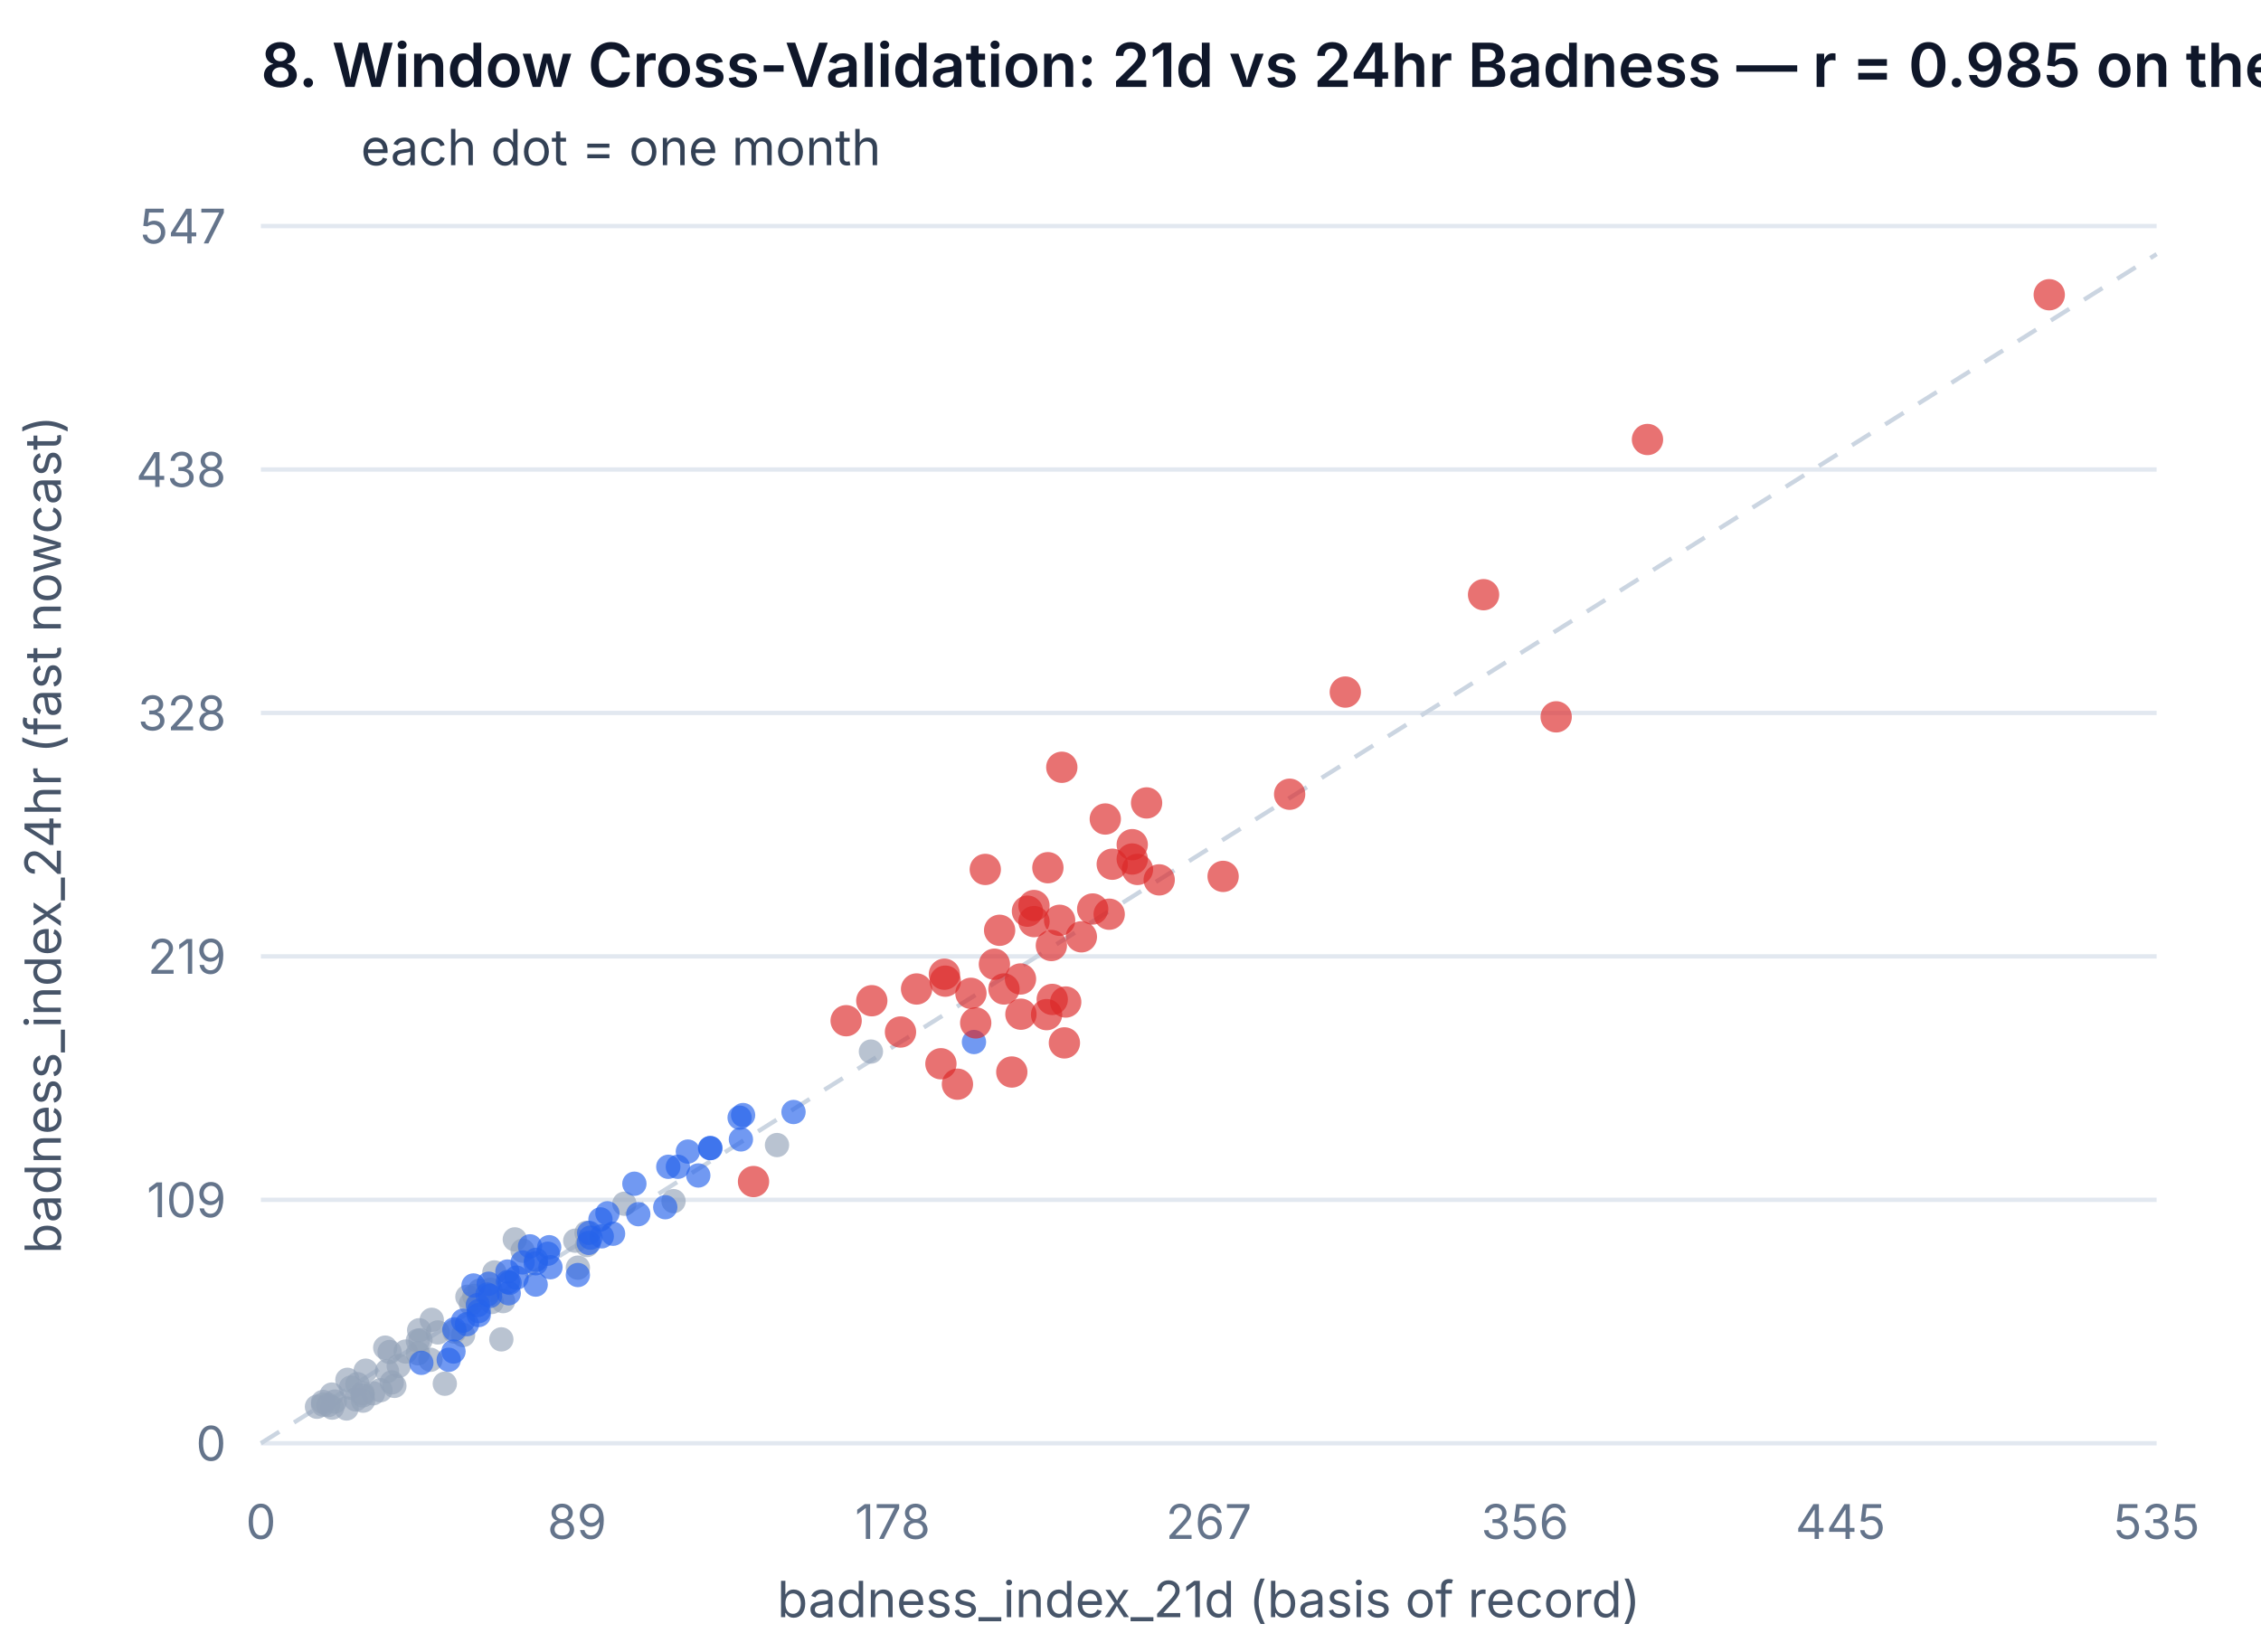
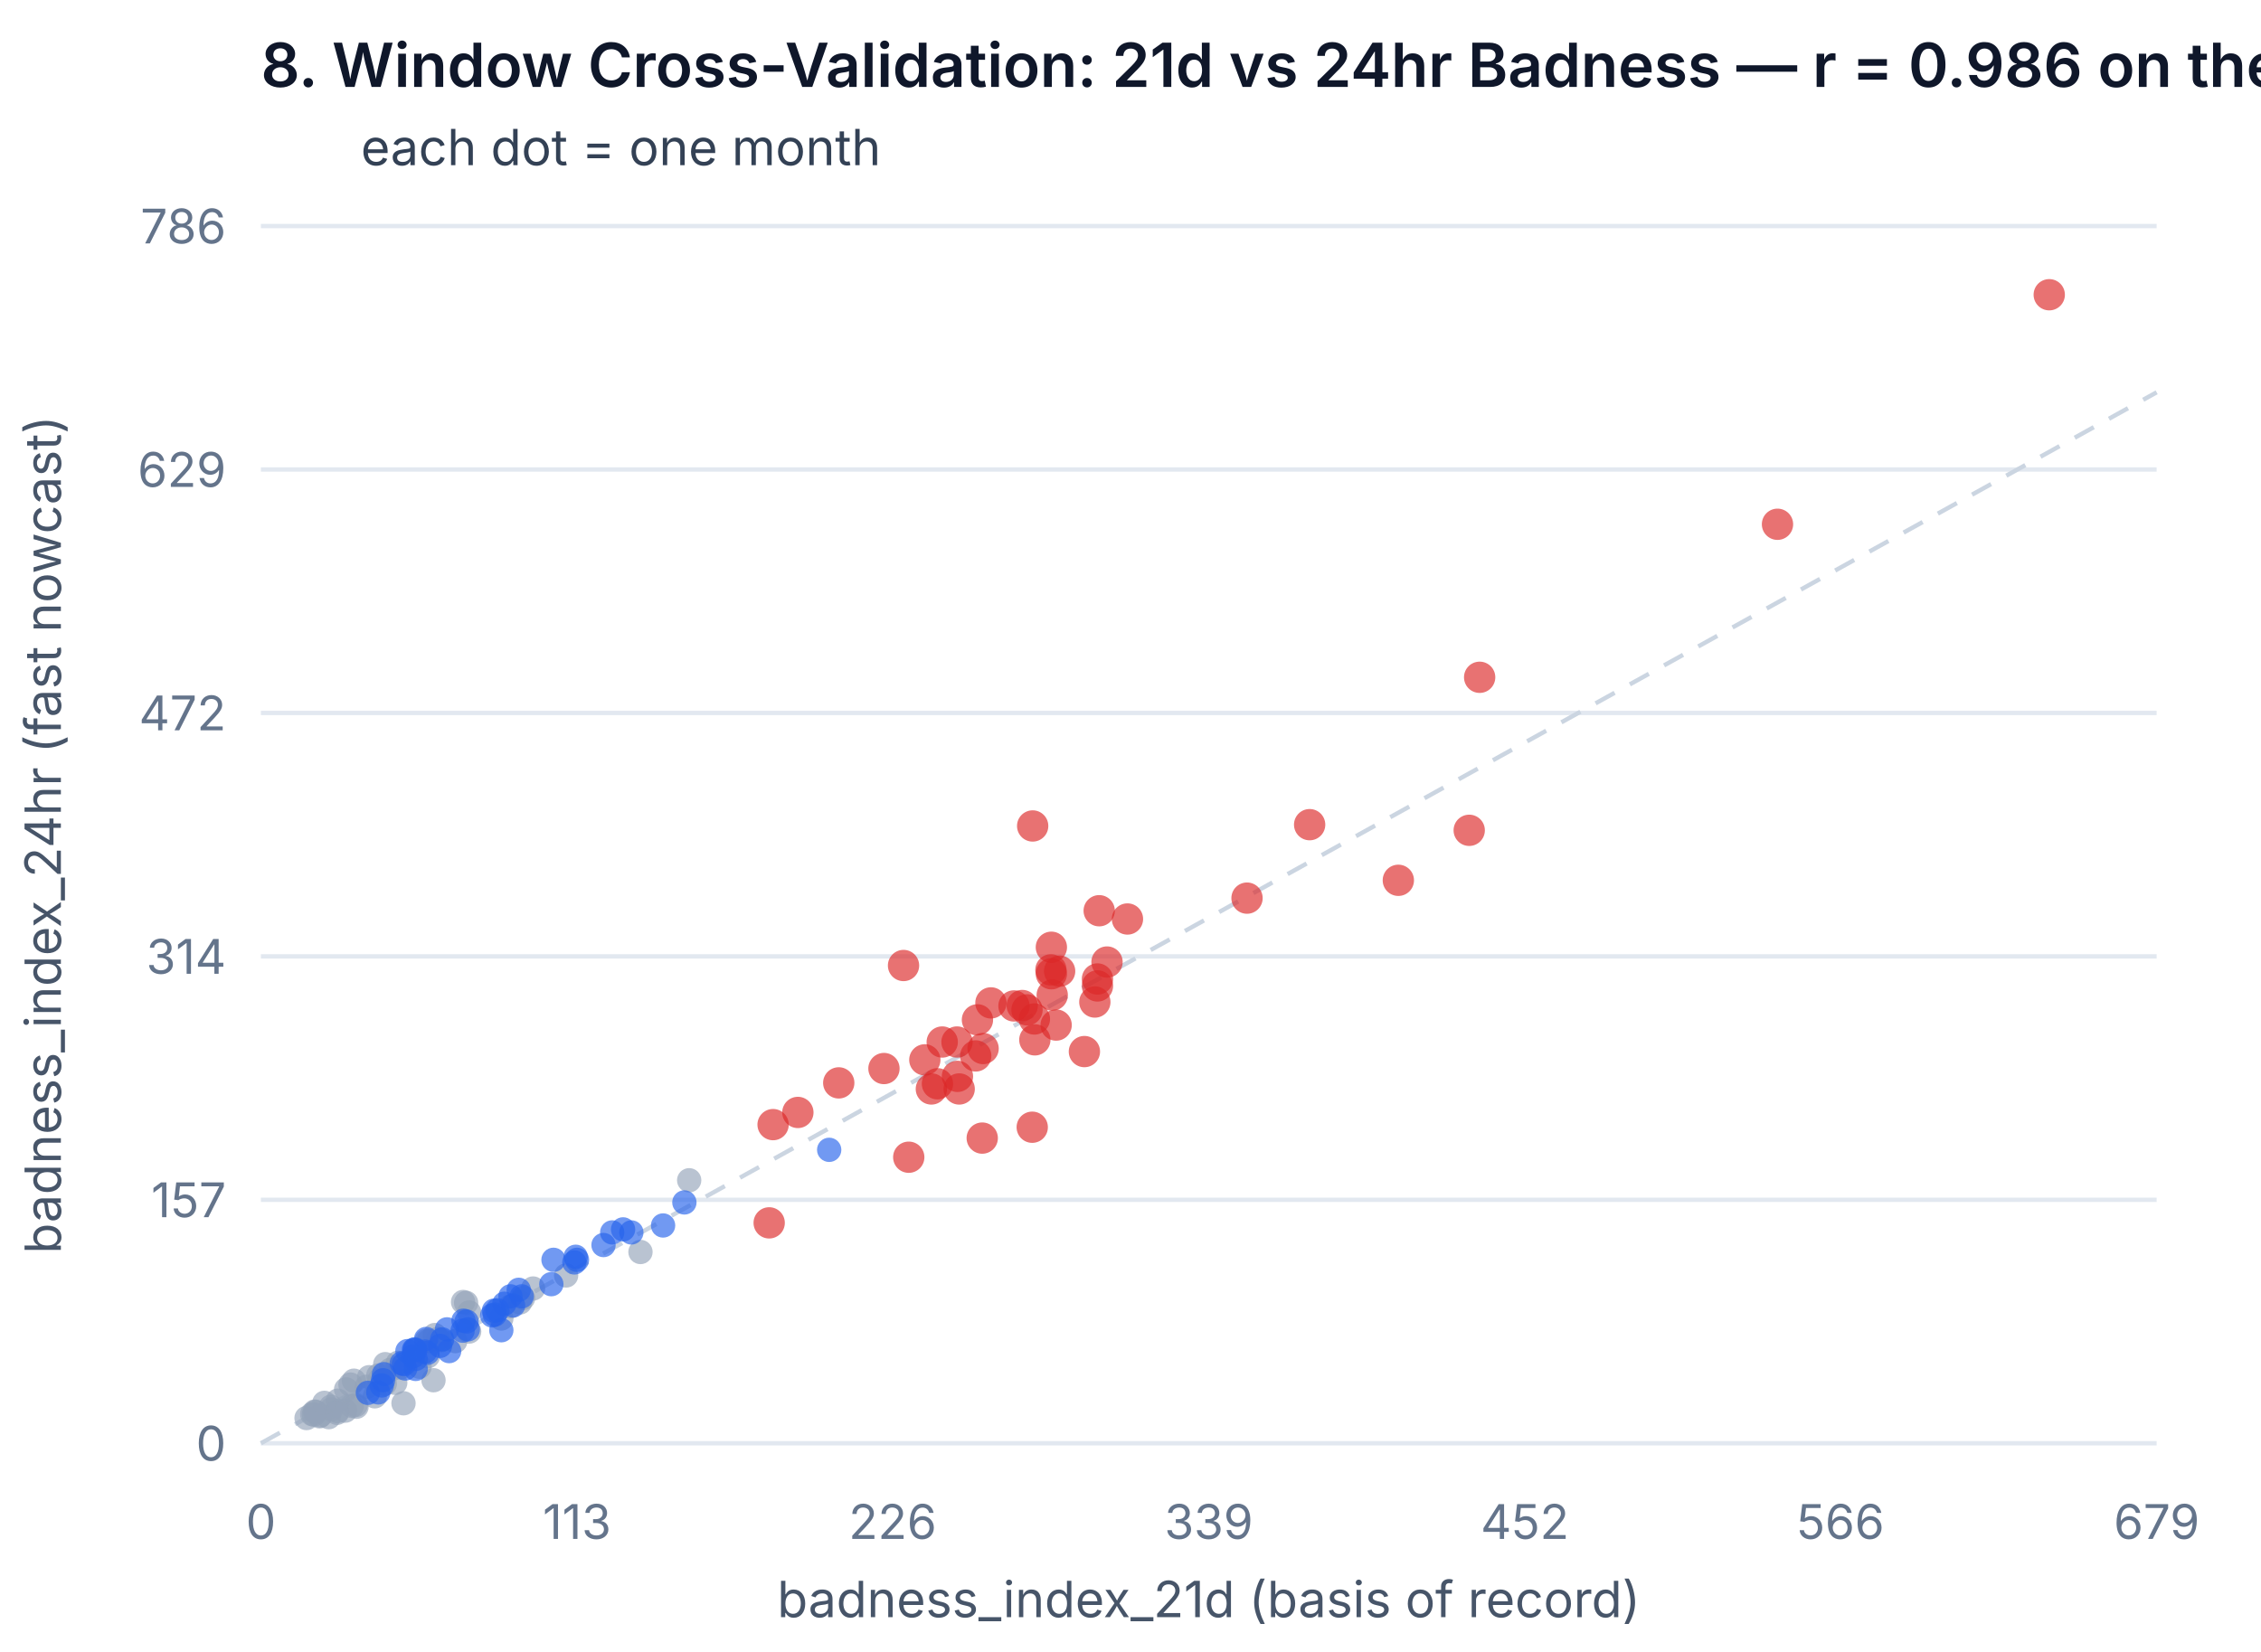
<svg xmlns="http://www.w3.org/2000/svg" viewBox="0 0 520 380" width="520" height="380" style="background:#fff;border:1px solid #e2e8f0;border-radius:8px">
-   <text x="60" y="20" fill="#0f172a" font-size="14" font-weight="600" font-family="system-ui, -apple-system, sans-serif">8. Window Cross-Validation: 21d vs 24hr Badness — r = 0.985 on the identity line; grey &lt;2019, blue 2019-22, red 2023+</text>
+   <text x="60" y="20" fill="#0f172a" font-size="14" font-weight="600" font-family="system-ui, -apple-system, sans-serif">8. Window Cross-Validation: 21d vs 24hr Badness — r = 0.986 on the identity line; grey &lt;2019, blue 2019-22, red 2023+</text>
  <line x1="60" y1="34" x2="78" y2="34" stroke="#94a3b8" stroke-width="0" />
  <text x="83" y="38" fill="#334155" font-size="11.5" font-family="system-ui, -apple-system, sans-serif">each dot = one month</text>
  <line x1="60" y1="332.0" x2="496" y2="332.0" stroke="#e2e8f0" />
  <text x="52" y="336.0" text-anchor="end" fill="#64748b" font-size="11" font-family="system-ui, -apple-system, sans-serif">0</text>
  <line x1="60" y1="276.0" x2="496" y2="276.0" stroke="#e2e8f0" />
-   <text x="52" y="280.0" text-anchor="end" fill="#64748b" font-size="11" font-family="system-ui, -apple-system, sans-serif">109</text>
+   <text x="52" y="280.0" text-anchor="end" fill="#64748b" font-size="11" font-family="system-ui, -apple-system, sans-serif">157</text>
  <line x1="60" y1="220.0" x2="496" y2="220.0" stroke="#e2e8f0" />
-   <text x="52" y="224.0" text-anchor="end" fill="#64748b" font-size="11" font-family="system-ui, -apple-system, sans-serif">219</text>
+   <text x="52" y="224.0" text-anchor="end" fill="#64748b" font-size="11" font-family="system-ui, -apple-system, sans-serif">314</text>
  <line x1="60" y1="164.0" x2="496" y2="164.0" stroke="#e2e8f0" />
-   <text x="52" y="168.0" text-anchor="end" fill="#64748b" font-size="11" font-family="system-ui, -apple-system, sans-serif">328</text>
+   <text x="52" y="168.0" text-anchor="end" fill="#64748b" font-size="11" font-family="system-ui, -apple-system, sans-serif">472</text>
  <line x1="60" y1="108.0" x2="496" y2="108.0" stroke="#e2e8f0" />
-   <text x="52" y="112.0" text-anchor="end" fill="#64748b" font-size="11" font-family="system-ui, -apple-system, sans-serif">438</text>
+   <text x="52" y="112.0" text-anchor="end" fill="#64748b" font-size="11" font-family="system-ui, -apple-system, sans-serif">629</text>
  <line x1="60" y1="52.0" x2="496" y2="52.0" stroke="#e2e8f0" />
-   <text x="52" y="56.0" text-anchor="end" fill="#64748b" font-size="11" font-family="system-ui, -apple-system, sans-serif">547</text>
-   <line x1="60" y1="332" x2="496" y2="58.449" stroke="#cbd5e1" stroke-dasharray="5 4" />
-   <circle cx="154.9" cy="276.3" r="2.8" fill="#94a3b8" opacity="0.65" />
-   <circle cx="178.7" cy="263.4" r="2.8" fill="#94a3b8" opacity="0.65" />
-   <circle cx="200.3" cy="241.9" r="2.8" fill="#94a3b8" opacity="0.65" />
-   <circle cx="132.3" cy="285.4" r="2.8" fill="#94a3b8" opacity="0.65" />
-   <circle cx="143.6" cy="276.9" r="2.8" fill="#94a3b8" opacity="0.65" />
-   <circle cx="135.0" cy="286.4" r="2.8" fill="#94a3b8" opacity="0.65" />
-   <circle cx="115.3" cy="308.1" r="2.8" fill="#94a3b8" opacity="0.65" />
-   <circle cx="120.2" cy="287.7" r="2.8" fill="#94a3b8" opacity="0.65" />
-   <circle cx="115.7" cy="299.3" r="2.8" fill="#94a3b8" opacity="0.65" />
-   <circle cx="99.0" cy="312.8" r="2.8" fill="#94a3b8" opacity="0.65" />
-   <circle cx="91.7" cy="314.2" r="2.8" fill="#94a3b8" opacity="0.65" />
-   <circle cx="134.9" cy="283.6" r="2.8" fill="#94a3b8" opacity="0.65" />
-   <circle cx="89.0" cy="315.4" r="2.8" fill="#94a3b8" opacity="0.65" />
-   <circle cx="96.7" cy="308.3" r="2.8" fill="#94a3b8" opacity="0.65" />
-   <circle cx="104.5" cy="306.3" r="2.8" fill="#94a3b8" opacity="0.65" />
-   <circle cx="90.7" cy="318.8" r="2.8" fill="#94a3b8" opacity="0.65" />
-   <circle cx="87.5" cy="319.8" r="2.8" fill="#94a3b8" opacity="0.65" />
-   <circle cx="106.5" cy="307.1" r="2.8" fill="#94a3b8" opacity="0.65" />
-   <circle cx="102.3" cy="318.3" r="2.8" fill="#94a3b8" opacity="0.65" />
-   <circle cx="96.1" cy="311.3" r="2.8" fill="#94a3b8" opacity="0.65" />
-   <circle cx="112.8" cy="296.7" r="2.8" fill="#94a3b8" opacity="0.65" />
-   <circle cx="132.9" cy="291.6" r="2.8" fill="#94a3b8" opacity="0.65" />
-   <circle cx="100.7" cy="306.5" r="2.8" fill="#94a3b8" opacity="0.65" />
-   <circle cx="110.3" cy="296.9" r="2.8" fill="#94a3b8" opacity="0.65" />
-   <circle cx="109.1" cy="298.1" r="2.8" fill="#94a3b8" opacity="0.65" />
-   <circle cx="85.8" cy="320.5" r="2.8" fill="#94a3b8" opacity="0.65" />
-   <circle cx="96.1" cy="308.4" r="2.8" fill="#94a3b8" opacity="0.65" />
-   <circle cx="118.4" cy="285.1" r="2.8" fill="#94a3b8" opacity="0.65" />
-   <circle cx="113.1" cy="299.5" r="2.8" fill="#94a3b8" opacity="0.65" />
-   <circle cx="90.1" cy="318.0" r="2.8" fill="#94a3b8" opacity="0.65" />
-   <circle cx="113.7" cy="292.7" r="2.8" fill="#94a3b8" opacity="0.65" />
-   <circle cx="79.7" cy="324.0" r="2.8" fill="#94a3b8" opacity="0.65" />
-   <circle cx="83.5" cy="322.2" r="2.8" fill="#94a3b8" opacity="0.65" />
-   <circle cx="93.3" cy="310.9" r="2.8" fill="#94a3b8" opacity="0.65" />
-   <circle cx="108.3" cy="299.9" r="2.8" fill="#94a3b8" opacity="0.65" />
-   <circle cx="80.7" cy="319.2" r="2.8" fill="#94a3b8" opacity="0.65" />
-   <circle cx="82.2" cy="318.4" r="2.8" fill="#94a3b8" opacity="0.65" />
-   <circle cx="107.5" cy="298.3" r="2.8" fill="#94a3b8" opacity="0.65" />
-   <circle cx="83.4" cy="320.5" r="2.8" fill="#94a3b8" opacity="0.65" />
-   <circle cx="83.4" cy="321.0" r="2.8" fill="#94a3b8" opacity="0.65" />
-   <circle cx="88.6" cy="310.0" r="2.8" fill="#94a3b8" opacity="0.65" />
-   <circle cx="74.3" cy="323.1" r="2.8" fill="#94a3b8" opacity="0.65" />
-   <circle cx="77.0" cy="322.4" r="2.8" fill="#94a3b8" opacity="0.65" />
-   <circle cx="76.4" cy="323.8" r="2.8" fill="#94a3b8" opacity="0.65" />
-   <circle cx="74.3" cy="322.5" r="2.8" fill="#94a3b8" opacity="0.65" />
-   <circle cx="84.1" cy="315.3" r="2.8" fill="#94a3b8" opacity="0.65" />
-   <circle cx="72.9" cy="323.6" r="2.8" fill="#94a3b8" opacity="0.65" />
-   <circle cx="79.9" cy="317.4" r="2.8" fill="#94a3b8" opacity="0.65" />
-   <circle cx="89.6" cy="311.0" r="2.8" fill="#94a3b8" opacity="0.65" />
-   <circle cx="76.3" cy="320.8" r="2.8" fill="#94a3b8" opacity="0.65" />
-   <circle cx="75.5" cy="323.2" r="2.8" fill="#94a3b8" opacity="0.65" />
-   <circle cx="81.8" cy="321.9" r="2.8" fill="#94a3b8" opacity="0.65" />
-   <circle cx="96.4" cy="306.0" r="2.8" fill="#94a3b8" opacity="0.65" />
-   <circle cx="99.3" cy="303.6" r="2.8" fill="#94a3b8" opacity="0.65" />
-   <circle cx="108.9" cy="295.7" r="2.8" fill="#2563eb" opacity="0.65" />
-   <circle cx="110.1" cy="301.6" r="2.8" fill="#2563eb" opacity="0.65" />
-   <circle cx="116.7" cy="292.5" r="2.8" fill="#2563eb" opacity="0.65" />
-   <circle cx="126.6" cy="291.5" r="2.8" fill="#2563eb" opacity="0.65" />
-   <circle cx="121.9" cy="286.7" r="2.8" fill="#2563eb" opacity="0.65" />
-   <circle cx="117.2" cy="295.1" r="2.8" fill="#2563eb" opacity="0.65" />
-   <circle cx="170.4" cy="262.1" r="2.8" fill="#2563eb" opacity="0.65" />
-   <circle cx="123.3" cy="289.8" r="2.8" fill="#2563eb" opacity="0.65" />
-   <circle cx="107.4" cy="304.6" r="2.8" fill="#2563eb" opacity="0.65" />
-   <circle cx="153.7" cy="268.4" r="2.8" fill="#2563eb" opacity="0.65" />
-   <circle cx="145.9" cy="272.3" r="2.8" fill="#2563eb" opacity="0.65" />
-   <circle cx="138.4" cy="284.4" r="2.8" fill="#2563eb" opacity="0.65" />
-   <circle cx="126.0" cy="288.4" r="2.8" fill="#2563eb" opacity="0.65" />
-   <circle cx="135.8" cy="284.7" r="2.8" fill="#2563eb" opacity="0.65" />
-   <circle cx="155.9" cy="268.4" r="2.8" fill="#2563eb" opacity="0.65" />
-   <circle cx="224.0" cy="239.7" r="2.8" fill="#2563eb" opacity="0.65" />
-   <circle cx="170.9" cy="256.5" r="2.8" fill="#2563eb" opacity="0.65" />
-   <circle cx="158.2" cy="264.9" r="2.8" fill="#2563eb" opacity="0.65" />
-   <circle cx="153.0" cy="277.7" r="2.8" fill="#2563eb" opacity="0.65" />
-   <circle cx="163.4" cy="264.1" r="2.8" fill="#2563eb" opacity="0.65" />
-   <circle cx="163.3" cy="264.1" r="2.8" fill="#2563eb" opacity="0.65" />
-   <circle cx="139.7" cy="279.1" r="2.8" fill="#2563eb" opacity="0.65" />
-   <circle cx="138.1" cy="280.5" r="2.8" fill="#2563eb" opacity="0.65" />
-   <circle cx="135.4" cy="285.9" r="2.8" fill="#2563eb" opacity="0.65" />
-   <circle cx="123.2" cy="295.5" r="2.8" fill="#2563eb" opacity="0.65" />
-   <circle cx="112.7" cy="298.1" r="2.8" fill="#2563eb" opacity="0.65" />
-   <circle cx="109.9" cy="300.2" r="2.8" fill="#2563eb" opacity="0.65" />
-   <circle cx="104.3" cy="310.9" r="2.8" fill="#2563eb" opacity="0.65" />
-   <circle cx="120.2" cy="290.4" r="2.8" fill="#2563eb" opacity="0.65" />
-   <circle cx="104.5" cy="305.8" r="2.8" fill="#2563eb" opacity="0.65" />
-   <circle cx="96.9" cy="313.5" r="2.8" fill="#2563eb" opacity="0.65" />
-   <circle cx="110.1" cy="302.5" r="2.8" fill="#2563eb" opacity="0.65" />
-   <circle cx="106.5" cy="303.8" r="2.8" fill="#2563eb" opacity="0.65" />
-   <circle cx="112.1" cy="297.8" r="2.8" fill="#2563eb" opacity="0.65" />
-   <circle cx="118.8" cy="293.9" r="2.8" fill="#2563eb" opacity="0.65" />
-   <circle cx="112.4" cy="295.3" r="2.8" fill="#2563eb" opacity="0.65" />
-   <circle cx="117.0" cy="297.5" r="2.8" fill="#2563eb" opacity="0.65" />
-   <circle cx="126.3" cy="286.9" r="2.8" fill="#2563eb" opacity="0.65" />
-   <circle cx="123.2" cy="290.6" r="2.8" fill="#2563eb" opacity="0.65" />
-   <circle cx="103.2" cy="312.8" r="2.8" fill="#2563eb" opacity="0.65" />
-   <circle cx="135.5" cy="283.6" r="2.8" fill="#2563eb" opacity="0.65" />
-   <circle cx="116.8" cy="294.9" r="2.8" fill="#2563eb" opacity="0.65" />
-   <circle cx="146.8" cy="279.3" r="2.8" fill="#2563eb" opacity="0.65" />
-   <circle cx="141.0" cy="283.8" r="2.8" fill="#2563eb" opacity="0.65" />
-   <circle cx="160.6" cy="270.4" r="2.8" fill="#2563eb" opacity="0.65" />
-   <circle cx="170.1" cy="257.1" r="2.8" fill="#2563eb" opacity="0.65" />
-   <circle cx="182.5" cy="255.8" r="2.8" fill="#2563eb" opacity="0.65" />
-   <circle cx="132.9" cy="293.3" r="2.8" fill="#2563eb" opacity="0.65" />
-   <circle cx="200.5" cy="230.2" r="3.6" fill="#dc2626" opacity="0.65" />
-   <circle cx="217.2" cy="224.1" r="3.6" fill="#dc2626" opacity="0.65" />
-   <circle cx="194.6" cy="234.8" r="3.6" fill="#dc2626" opacity="0.65" />
-   <circle cx="216.4" cy="244.7" r="3.6" fill="#dc2626" opacity="0.65" />
-   <circle cx="229.9" cy="214.0" r="3.6" fill="#dc2626" opacity="0.65" />
-   <circle cx="236.3" cy="209.6" r="3.6" fill="#dc2626" opacity="0.65" />
-   <circle cx="234.8" cy="233.3" r="3.6" fill="#dc2626" opacity="0.65" />
-   <circle cx="237.8" cy="208.3" r="3.6" fill="#dc2626" opacity="0.65" />
-   <circle cx="223.3" cy="228.5" r="3.6" fill="#dc2626" opacity="0.65" />
-   <circle cx="237.8" cy="212.0" r="3.6" fill="#dc2626" opacity="0.65" />
-   <circle cx="220.2" cy="249.4" r="3.6" fill="#dc2626" opacity="0.65" />
-   <circle cx="230.9" cy="227.5" r="3.6" fill="#dc2626" opacity="0.65" />
-   <circle cx="243.7" cy="211.7" r="3.6" fill="#dc2626" opacity="0.65" />
-   <circle cx="266.6" cy="202.4" r="3.6" fill="#dc2626" opacity="0.65" />
-   <circle cx="255.8" cy="198.8" r="3.6" fill="#dc2626" opacity="0.65" />
-   <circle cx="245.1" cy="230.5" r="3.6" fill="#dc2626" opacity="0.65" />
-   <circle cx="207.1" cy="237.4" r="3.6" fill="#dc2626" opacity="0.65" />
-   <circle cx="241.0" cy="199.6" r="3.6" fill="#dc2626" opacity="0.65" />
-   <circle cx="242.0" cy="229.9" r="3.6" fill="#dc2626" opacity="0.65" />
-   <circle cx="234.7" cy="225.2" r="3.6" fill="#dc2626" opacity="0.65" />
-   <circle cx="244.2" cy="176.5" r="3.6" fill="#dc2626" opacity="0.65" />
-   <circle cx="263.7" cy="184.7" r="3.6" fill="#dc2626" opacity="0.65" />
-   <circle cx="244.8" cy="239.9" r="3.6" fill="#dc2626" opacity="0.65" />
-   <circle cx="255.1" cy="210.3" r="3.6" fill="#dc2626" opacity="0.65" />
-   <circle cx="210.8" cy="227.5" r="3.6" fill="#dc2626" opacity="0.65" />
-   <circle cx="248.7" cy="215.5" r="3.6" fill="#dc2626" opacity="0.65" />
-   <circle cx="260.4" cy="194.3" r="3.6" fill="#dc2626" opacity="0.65" />
-   <circle cx="173.3" cy="271.8" r="3.6" fill="#dc2626" opacity="0.65" />
-   <circle cx="261.6" cy="200.0" r="3.6" fill="#dc2626" opacity="0.65" />
-   <circle cx="217.4" cy="225.7" r="3.6" fill="#dc2626" opacity="0.65" />
-   <circle cx="240.7" cy="233.4" r="3.6" fill="#dc2626" opacity="0.65" />
-   <circle cx="228.7" cy="221.8" r="3.6" fill="#dc2626" opacity="0.65" />
-   <circle cx="226.6" cy="200.0" r="3.6" fill="#dc2626" opacity="0.65" />
-   <circle cx="241.8" cy="217.5" r="3.6" fill="#dc2626" opacity="0.65" />
-   <circle cx="251.3" cy="209.1" r="3.6" fill="#dc2626" opacity="0.65" />
-   <circle cx="224.4" cy="235.3" r="3.6" fill="#dc2626" opacity="0.65" />
-   <circle cx="254.2" cy="188.4" r="3.6" fill="#dc2626" opacity="0.65" />
-   <circle cx="281.3" cy="201.6" r="3.6" fill="#dc2626" opacity="0.65" />
-   <circle cx="260.4" cy="197.6" r="3.6" fill="#dc2626" opacity="0.65" />
-   <circle cx="232.7" cy="246.6" r="3.6" fill="#dc2626" opacity="0.65" />
-   <circle cx="296.6" cy="182.7" r="3.6" fill="#dc2626" opacity="0.65" />
-   <circle cx="309.4" cy="159.2" r="3.6" fill="#dc2626" opacity="0.65" />
-   <circle cx="341.2" cy="136.8" r="3.6" fill="#dc2626" opacity="0.65" />
-   <circle cx="378.9" cy="101.1" r="3.6" fill="#dc2626" opacity="0.65" />
-   <circle cx="357.9" cy="164.9" r="3.6" fill="#dc2626" opacity="0.65" />
+   <text x="52" y="56.0" text-anchor="end" fill="#64748b" font-size="11" font-family="system-ui, -apple-system, sans-serif">786</text>
+   <line x1="60" y1="332" x2="496" y2="90.244" stroke="#cbd5e1" stroke-dasharray="5 4" />
+   <circle cx="130.2" cy="293.4" r="2.8" fill="#94a3b8" opacity="0.65" />
+   <circle cx="147.3" cy="288.0" r="2.8" fill="#94a3b8" opacity="0.65" />
+   <circle cx="158.5" cy="271.5" r="2.8" fill="#94a3b8" opacity="0.65" />
+   <circle cx="117.4" cy="300.5" r="2.8" fill="#94a3b8" opacity="0.65" />
+   <circle cx="122.6" cy="296.4" r="2.8" fill="#94a3b8" opacity="0.65" />
+   <circle cx="119.6" cy="299.6" r="2.8" fill="#94a3b8" opacity="0.65" />
+   <circle cx="99.7" cy="317.5" r="2.8" fill="#94a3b8" opacity="0.65" />
+   <circle cx="107.2" cy="299.7" r="2.8" fill="#94a3b8" opacity="0.65" />
+   <circle cx="107.9" cy="306.3" r="2.8" fill="#94a3b8" opacity="0.65" />
+   <circle cx="90.9" cy="318.1" r="2.8" fill="#94a3b8" opacity="0.65" />
+   <circle cx="88.5" cy="318.3" r="2.8" fill="#94a3b8" opacity="0.65" />
+   <circle cx="120.3" cy="298.6" r="2.8" fill="#94a3b8" opacity="0.65" />
+   <circle cx="84.3" cy="319.0" r="2.8" fill="#94a3b8" opacity="0.65" />
+   <circle cx="89.8" cy="315.1" r="2.8" fill="#94a3b8" opacity="0.65" />
+   <circle cx="92.0" cy="314.6" r="2.8" fill="#94a3b8" opacity="0.65" />
+   <circle cx="81.8" cy="323.2" r="2.8" fill="#94a3b8" opacity="0.65" />
+   <circle cx="80.9" cy="323.4" r="2.8" fill="#94a3b8" opacity="0.65" />
+   <circle cx="96.5" cy="314.4" r="2.8" fill="#94a3b8" opacity="0.65" />
+   <circle cx="92.8" cy="322.8" r="2.8" fill="#94a3b8" opacity="0.65" />
+   <circle cx="87.3" cy="317.4" r="2.8" fill="#94a3b8" opacity="0.65" />
+   <circle cx="100.7" cy="308.0" r="2.8" fill="#94a3b8" opacity="0.65" />
+   <circle cx="115.3" cy="303.3" r="2.8" fill="#94a3b8" opacity="0.65" />
+   <circle cx="98.4" cy="312.0" r="2.8" fill="#94a3b8" opacity="0.65" />
+   <circle cx="98.6" cy="308.5" r="2.8" fill="#94a3b8" opacity="0.65" />
+   <circle cx="100.0" cy="307.1" r="2.8" fill="#94a3b8" opacity="0.65" />
+   <circle cx="82.0" cy="323.6" r="2.8" fill="#94a3b8" opacity="0.65" />
+   <circle cx="91.5" cy="313.5" r="2.8" fill="#94a3b8" opacity="0.65" />
+   <circle cx="106.5" cy="299.5" r="2.8" fill="#94a3b8" opacity="0.65" />
+   <circle cx="104.7" cy="308.5" r="2.8" fill="#94a3b8" opacity="0.65" />
+   <circle cx="86.2" cy="321.2" r="2.8" fill="#94a3b8" opacity="0.65" />
+   <circle cx="107.9" cy="301.9" r="2.8" fill="#94a3b8" opacity="0.65" />
+   <circle cx="75.6" cy="326.0" r="2.8" fill="#94a3b8" opacity="0.65" />
+   <circle cx="79.4" cy="324.5" r="2.8" fill="#94a3b8" opacity="0.65" />
+   <circle cx="87.0" cy="316.4" r="2.8" fill="#94a3b8" opacity="0.65" />
+   <circle cx="101.5" cy="308.3" r="2.8" fill="#94a3b8" opacity="0.65" />
+   <circle cx="76.1" cy="323.6" r="2.8" fill="#94a3b8" opacity="0.65" />
+   <circle cx="77.7" cy="322.2" r="2.8" fill="#94a3b8" opacity="0.65" />
+   <circle cx="98.1" cy="308.4" r="2.8" fill="#94a3b8" opacity="0.65" />
+   <circle cx="76.2" cy="324.2" r="2.8" fill="#94a3b8" opacity="0.65" />
+   <circle cx="77.6" cy="324.6" r="2.8" fill="#94a3b8" opacity="0.65" />
+   <circle cx="81.4" cy="317.6" r="2.8" fill="#94a3b8" opacity="0.65" />
+   <circle cx="71.8" cy="325.3" r="2.8" fill="#94a3b8" opacity="0.65" />
+   <circle cx="73.7" cy="325.6" r="2.8" fill="#94a3b8" opacity="0.65" />
+   <circle cx="73.5" cy="325.8" r="2.8" fill="#94a3b8" opacity="0.65" />
+   <circle cx="72.6" cy="324.8" r="2.8" fill="#94a3b8" opacity="0.65" />
+   <circle cx="79.6" cy="319.6" r="2.8" fill="#94a3b8" opacity="0.65" />
+   <circle cx="70.5" cy="326.2" r="2.8" fill="#94a3b8" opacity="0.65" />
+   <circle cx="74.6" cy="322.7" r="2.8" fill="#94a3b8" opacity="0.65" />
+   <circle cx="80.6" cy="318.5" r="2.8" fill="#94a3b8" opacity="0.65" />
+   <circle cx="72.4" cy="324.7" r="2.8" fill="#94a3b8" opacity="0.65" />
+   <circle cx="72.2" cy="325.4" r="2.8" fill="#94a3b8" opacity="0.65" />
+   <circle cx="77.5" cy="325.0" r="2.8" fill="#94a3b8" opacity="0.65" />
+   <circle cx="84.9" cy="316.8" r="2.8" fill="#94a3b8" opacity="0.65" />
+   <circle cx="88.6" cy="313.8" r="2.8" fill="#94a3b8" opacity="0.65" />
+   <circle cx="93.7" cy="310.8" r="2.8" fill="#2563eb" opacity="0.65" />
+   <circle cx="95.6" cy="312.6" r="2.8" fill="#2563eb" opacity="0.65" />
+   <circle cx="98.0" cy="308.0" r="2.8" fill="#2563eb" opacity="0.65" />
+   <circle cx="107.6" cy="305.8" r="2.8" fill="#2563eb" opacity="0.65" />
+   <circle cx="106.6" cy="303.8" r="2.8" fill="#2563eb" opacity="0.65" />
+   <circle cx="101.2" cy="309.6" r="2.8" fill="#2563eb" opacity="0.65" />
+   <circle cx="140.8" cy="283.5" r="2.8" fill="#2563eb" opacity="0.65" />
+   <circle cx="107.3" cy="304.0" r="2.8" fill="#2563eb" opacity="0.65" />
+   <circle cx="92.9" cy="313.8" r="2.8" fill="#2563eb" opacity="0.65" />
+   <circle cx="132.1" cy="290.4" r="2.8" fill="#2563eb" opacity="0.65" />
+   <circle cx="119.3" cy="296.7" r="2.8" fill="#2563eb" opacity="0.65" />
+   <circle cx="113.8" cy="302.4" r="2.8" fill="#2563eb" opacity="0.65" />
+   <circle cx="106.4" cy="306.1" r="2.8" fill="#2563eb" opacity="0.65" />
+   <circle cx="114.4" cy="301.4" r="2.8" fill="#2563eb" opacity="0.65" />
+   <circle cx="132.4" cy="289.1" r="2.8" fill="#2563eb" opacity="0.65" />
+   <circle cx="190.7" cy="264.5" r="2.8" fill="#2563eb" opacity="0.65" />
+   <circle cx="157.4" cy="276.6" r="2.8" fill="#2563eb" opacity="0.65" />
+   <circle cx="138.8" cy="286.4" r="2.8" fill="#2563eb" opacity="0.65" />
+   <circle cx="126.8" cy="295.4" r="2.8" fill="#2563eb" opacity="0.65" />
+   <circle cx="143.3" cy="282.8" r="2.8" fill="#2563eb" opacity="0.65" />
+   <circle cx="127.3" cy="289.8" r="2.8" fill="#2563eb" opacity="0.65" />
+   <circle cx="117.4" cy="298.2" r="2.8" fill="#2563eb" opacity="0.65" />
+   <circle cx="116.0" cy="299.9" r="2.8" fill="#2563eb" opacity="0.65" />
+   <circle cx="113.2" cy="302.6" r="2.8" fill="#2563eb" opacity="0.65" />
+   <circle cx="103.3" cy="310.8" r="2.8" fill="#2563eb" opacity="0.65" />
+   <circle cx="95.5" cy="310.6" r="2.8" fill="#2563eb" opacity="0.65" />
+   <circle cx="92.4" cy="313.6" r="2.8" fill="#2563eb" opacity="0.65" />
+   <circle cx="87.8" cy="318.7" r="2.8" fill="#2563eb" opacity="0.65" />
+   <circle cx="95.4" cy="310.4" r="2.8" fill="#2563eb" opacity="0.65" />
+   <circle cx="88.1" cy="317.5" r="2.8" fill="#2563eb" opacity="0.65" />
+   <circle cx="84.6" cy="320.4" r="2.8" fill="#2563eb" opacity="0.65" />
+   <circle cx="93.2" cy="314.8" r="2.8" fill="#2563eb" opacity="0.65" />
+   <circle cx="88.3" cy="316.1" r="2.8" fill="#2563eb" opacity="0.65" />
+   <circle cx="95.0" cy="312.0" r="2.8" fill="#2563eb" opacity="0.65" />
+   <circle cx="97.8" cy="310.9" r="2.8" fill="#2563eb" opacity="0.65" />
+   <circle cx="95.2" cy="310.5" r="2.8" fill="#2563eb" opacity="0.65" />
+   <circle cx="95.6" cy="314.9" r="2.8" fill="#2563eb" opacity="0.65" />
+   <circle cx="102.8" cy="305.8" r="2.8" fill="#2563eb" opacity="0.65" />
+   <circle cx="101.7" cy="308.1" r="2.8" fill="#2563eb" opacity="0.65" />
+   <circle cx="87.0" cy="320.3" r="2.8" fill="#2563eb" opacity="0.65" />
+   <circle cx="113.6" cy="301.5" r="2.8" fill="#2563eb" opacity="0.65" />
+   <circle cx="98.3" cy="311.2" r="2.8" fill="#2563eb" opacity="0.65" />
+   <circle cx="120.0" cy="298.2" r="2.8" fill="#2563eb" opacity="0.65" />
+   <circle cx="118.0" cy="300.3" r="2.8" fill="#2563eb" opacity="0.65" />
+   <circle cx="132.7" cy="289.8" r="2.8" fill="#2563eb" opacity="0.65" />
+   <circle cx="145.2" cy="283.5" r="2.8" fill="#2563eb" opacity="0.65" />
+   <circle cx="152.5" cy="281.9" r="2.8" fill="#2563eb" opacity="0.65" />
+   <circle cx="115.3" cy="306.0" r="2.8" fill="#2563eb" opacity="0.65" />
+   <circle cx="177.8" cy="258.7" r="3.6" fill="#dc2626" opacity="0.65" />
+   <circle cx="183.5" cy="255.9" r="3.6" fill="#dc2626" opacity="0.65" />
+   <circle cx="192.9" cy="249.1" r="3.6" fill="#dc2626" opacity="0.65" />
+   <circle cx="220.6" cy="250.5" r="3.6" fill="#dc2626" opacity="0.65" />
+   <circle cx="224.8" cy="234.6" r="3.6" fill="#dc2626" opacity="0.65" />
+   <circle cx="227.9" cy="230.7" r="3.6" fill="#dc2626" opacity="0.65" />
+   <circle cx="220.2" cy="247.6" r="3.6" fill="#dc2626" opacity="0.65" />
+   <circle cx="242.0" cy="228.9" r="3.6" fill="#dc2626" opacity="0.65" />
+   <circle cx="226.1" cy="241.2" r="3.6" fill="#dc2626" opacity="0.65" />
+   <circle cx="286.8" cy="206.6" r="3.6" fill="#dc2626" opacity="0.65" />
+   <circle cx="225.9" cy="261.8" r="3.6" fill="#dc2626" opacity="0.65" />
+   <circle cx="237.9" cy="234.4" r="3.6" fill="#dc2626" opacity="0.65" />
+   <circle cx="252.4" cy="226.8" r="3.6" fill="#dc2626" opacity="0.65" />
+   <circle cx="254.6" cy="221.3" r="3.6" fill="#dc2626" opacity="0.65" />
+   <circle cx="259.3" cy="211.4" r="3.6" fill="#dc2626" opacity="0.65" />
+   <circle cx="249.4" cy="241.9" r="3.6" fill="#dc2626" opacity="0.65" />
+   <circle cx="238.0" cy="239.2" r="3.6" fill="#dc2626" opacity="0.65" />
+   <circle cx="241.8" cy="217.9" r="3.6" fill="#dc2626" opacity="0.65" />
+   <circle cx="242.9" cy="235.8" r="3.6" fill="#dc2626" opacity="0.65" />
+   <circle cx="224.4" cy="242.9" r="3.6" fill="#dc2626" opacity="0.65" />
+   <circle cx="237.5" cy="190.0" r="3.6" fill="#dc2626" opacity="0.65" />
+   <circle cx="252.8" cy="209.5" r="3.6" fill="#dc2626" opacity="0.65" />
+   <circle cx="237.4" cy="259.3" r="3.6" fill="#dc2626" opacity="0.65" />
+   <circle cx="236.2" cy="232.3" r="3.6" fill="#dc2626" opacity="0.65" />
+   <circle cx="216.7" cy="239.7" r="3.6" fill="#dc2626" opacity="0.65" />
+   <circle cx="233.2" cy="231.4" r="3.6" fill="#dc2626" opacity="0.65" />
+   <circle cx="241.7" cy="223.1" r="3.6" fill="#dc2626" opacity="0.65" />
+   <circle cx="176.9" cy="281.3" r="3.6" fill="#dc2626" opacity="0.65" />
+   <circle cx="252.4" cy="225.2" r="3.6" fill="#dc2626" opacity="0.65" />
+   <circle cx="203.3" cy="245.8" r="3.6" fill="#dc2626" opacity="0.65" />
+   <circle cx="215.6" cy="249.3" r="3.6" fill="#dc2626" opacity="0.65" />
+   <circle cx="212.7" cy="243.8" r="3.6" fill="#dc2626" opacity="0.65" />
+   <circle cx="207.8" cy="222.1" r="3.6" fill="#dc2626" opacity="0.65" />
+   <circle cx="220.1" cy="239.7" r="3.6" fill="#dc2626" opacity="0.65" />
+   <circle cx="235.1" cy="231.3" r="3.6" fill="#dc2626" opacity="0.65" />
+   <circle cx="214.2" cy="250.5" r="3.6" fill="#dc2626" opacity="0.65" />
+   <circle cx="241.8" cy="224.0" r="3.6" fill="#dc2626" opacity="0.65" />
+   <circle cx="251.8" cy="230.5" r="3.6" fill="#dc2626" opacity="0.65" />
+   <circle cx="243.7" cy="223.4" r="3.6" fill="#dc2626" opacity="0.65" />
+   <circle cx="209.0" cy="266.2" r="3.6" fill="#dc2626" opacity="0.65" />
+   <circle cx="321.6" cy="202.5" r="3.6" fill="#dc2626" opacity="0.65" />
+   <circle cx="301.2" cy="189.7" r="3.6" fill="#dc2626" opacity="0.65" />
+   <circle cx="340.3" cy="155.8" r="3.6" fill="#dc2626" opacity="0.65" />
+   <circle cx="408.8" cy="120.6" r="3.6" fill="#dc2626" opacity="0.65" />
+   <circle cx="337.9" cy="191.0" r="3.6" fill="#dc2626" opacity="0.65" />
  <circle cx="471.3" cy="67.8" r="3.6" fill="#dc2626" opacity="0.65" />
  <text x="278" y="372" text-anchor="middle" fill="#475569" font-size="11.5" font-family="system-ui, -apple-system, sans-serif">badness_index_21d (basis of record)</text>
  <text x="14" y="192" text-anchor="middle" fill="#475569" font-size="11.5" transform="rotate(-90 14 192)" font-family="system-ui, -apple-system, sans-serif">badness_index_24hr (fast nowcast)</text>
  <text x="60.0" y="354" text-anchor="middle" fill="#64748b" font-size="11" font-family="system-ui, -apple-system, sans-serif">0</text>
-   <text x="132.7" y="354" text-anchor="middle" fill="#64748b" font-size="11" font-family="system-ui, -apple-system, sans-serif">89</text>
-   <text x="205.3" y="354" text-anchor="middle" fill="#64748b" font-size="11" font-family="system-ui, -apple-system, sans-serif">178</text>
-   <text x="278.0" y="354" text-anchor="middle" fill="#64748b" font-size="11" font-family="system-ui, -apple-system, sans-serif">267</text>
-   <text x="350.7" y="354" text-anchor="middle" fill="#64748b" font-size="11" font-family="system-ui, -apple-system, sans-serif">356</text>
-   <text x="423.3" y="354" text-anchor="middle" fill="#64748b" font-size="11" font-family="system-ui, -apple-system, sans-serif">445</text>
-   <text x="496.0" y="354" text-anchor="middle" fill="#64748b" font-size="11" font-family="system-ui, -apple-system, sans-serif">535</text>
+   <text x="132.7" y="354" text-anchor="middle" fill="#64748b" font-size="11" font-family="system-ui, -apple-system, sans-serif">113</text>
+   <text x="205.3" y="354" text-anchor="middle" fill="#64748b" font-size="11" font-family="system-ui, -apple-system, sans-serif">226</text>
+   <text x="278.0" y="354" text-anchor="middle" fill="#64748b" font-size="11" font-family="system-ui, -apple-system, sans-serif">339</text>
+   <text x="350.7" y="354" text-anchor="middle" fill="#64748b" font-size="11" font-family="system-ui, -apple-system, sans-serif">452</text>
+   <text x="423.3" y="354" text-anchor="middle" fill="#64748b" font-size="11" font-family="system-ui, -apple-system, sans-serif">566</text>
+   <text x="496.0" y="354" text-anchor="middle" fill="#64748b" font-size="11" font-family="system-ui, -apple-system, sans-serif">679</text>
</svg>
